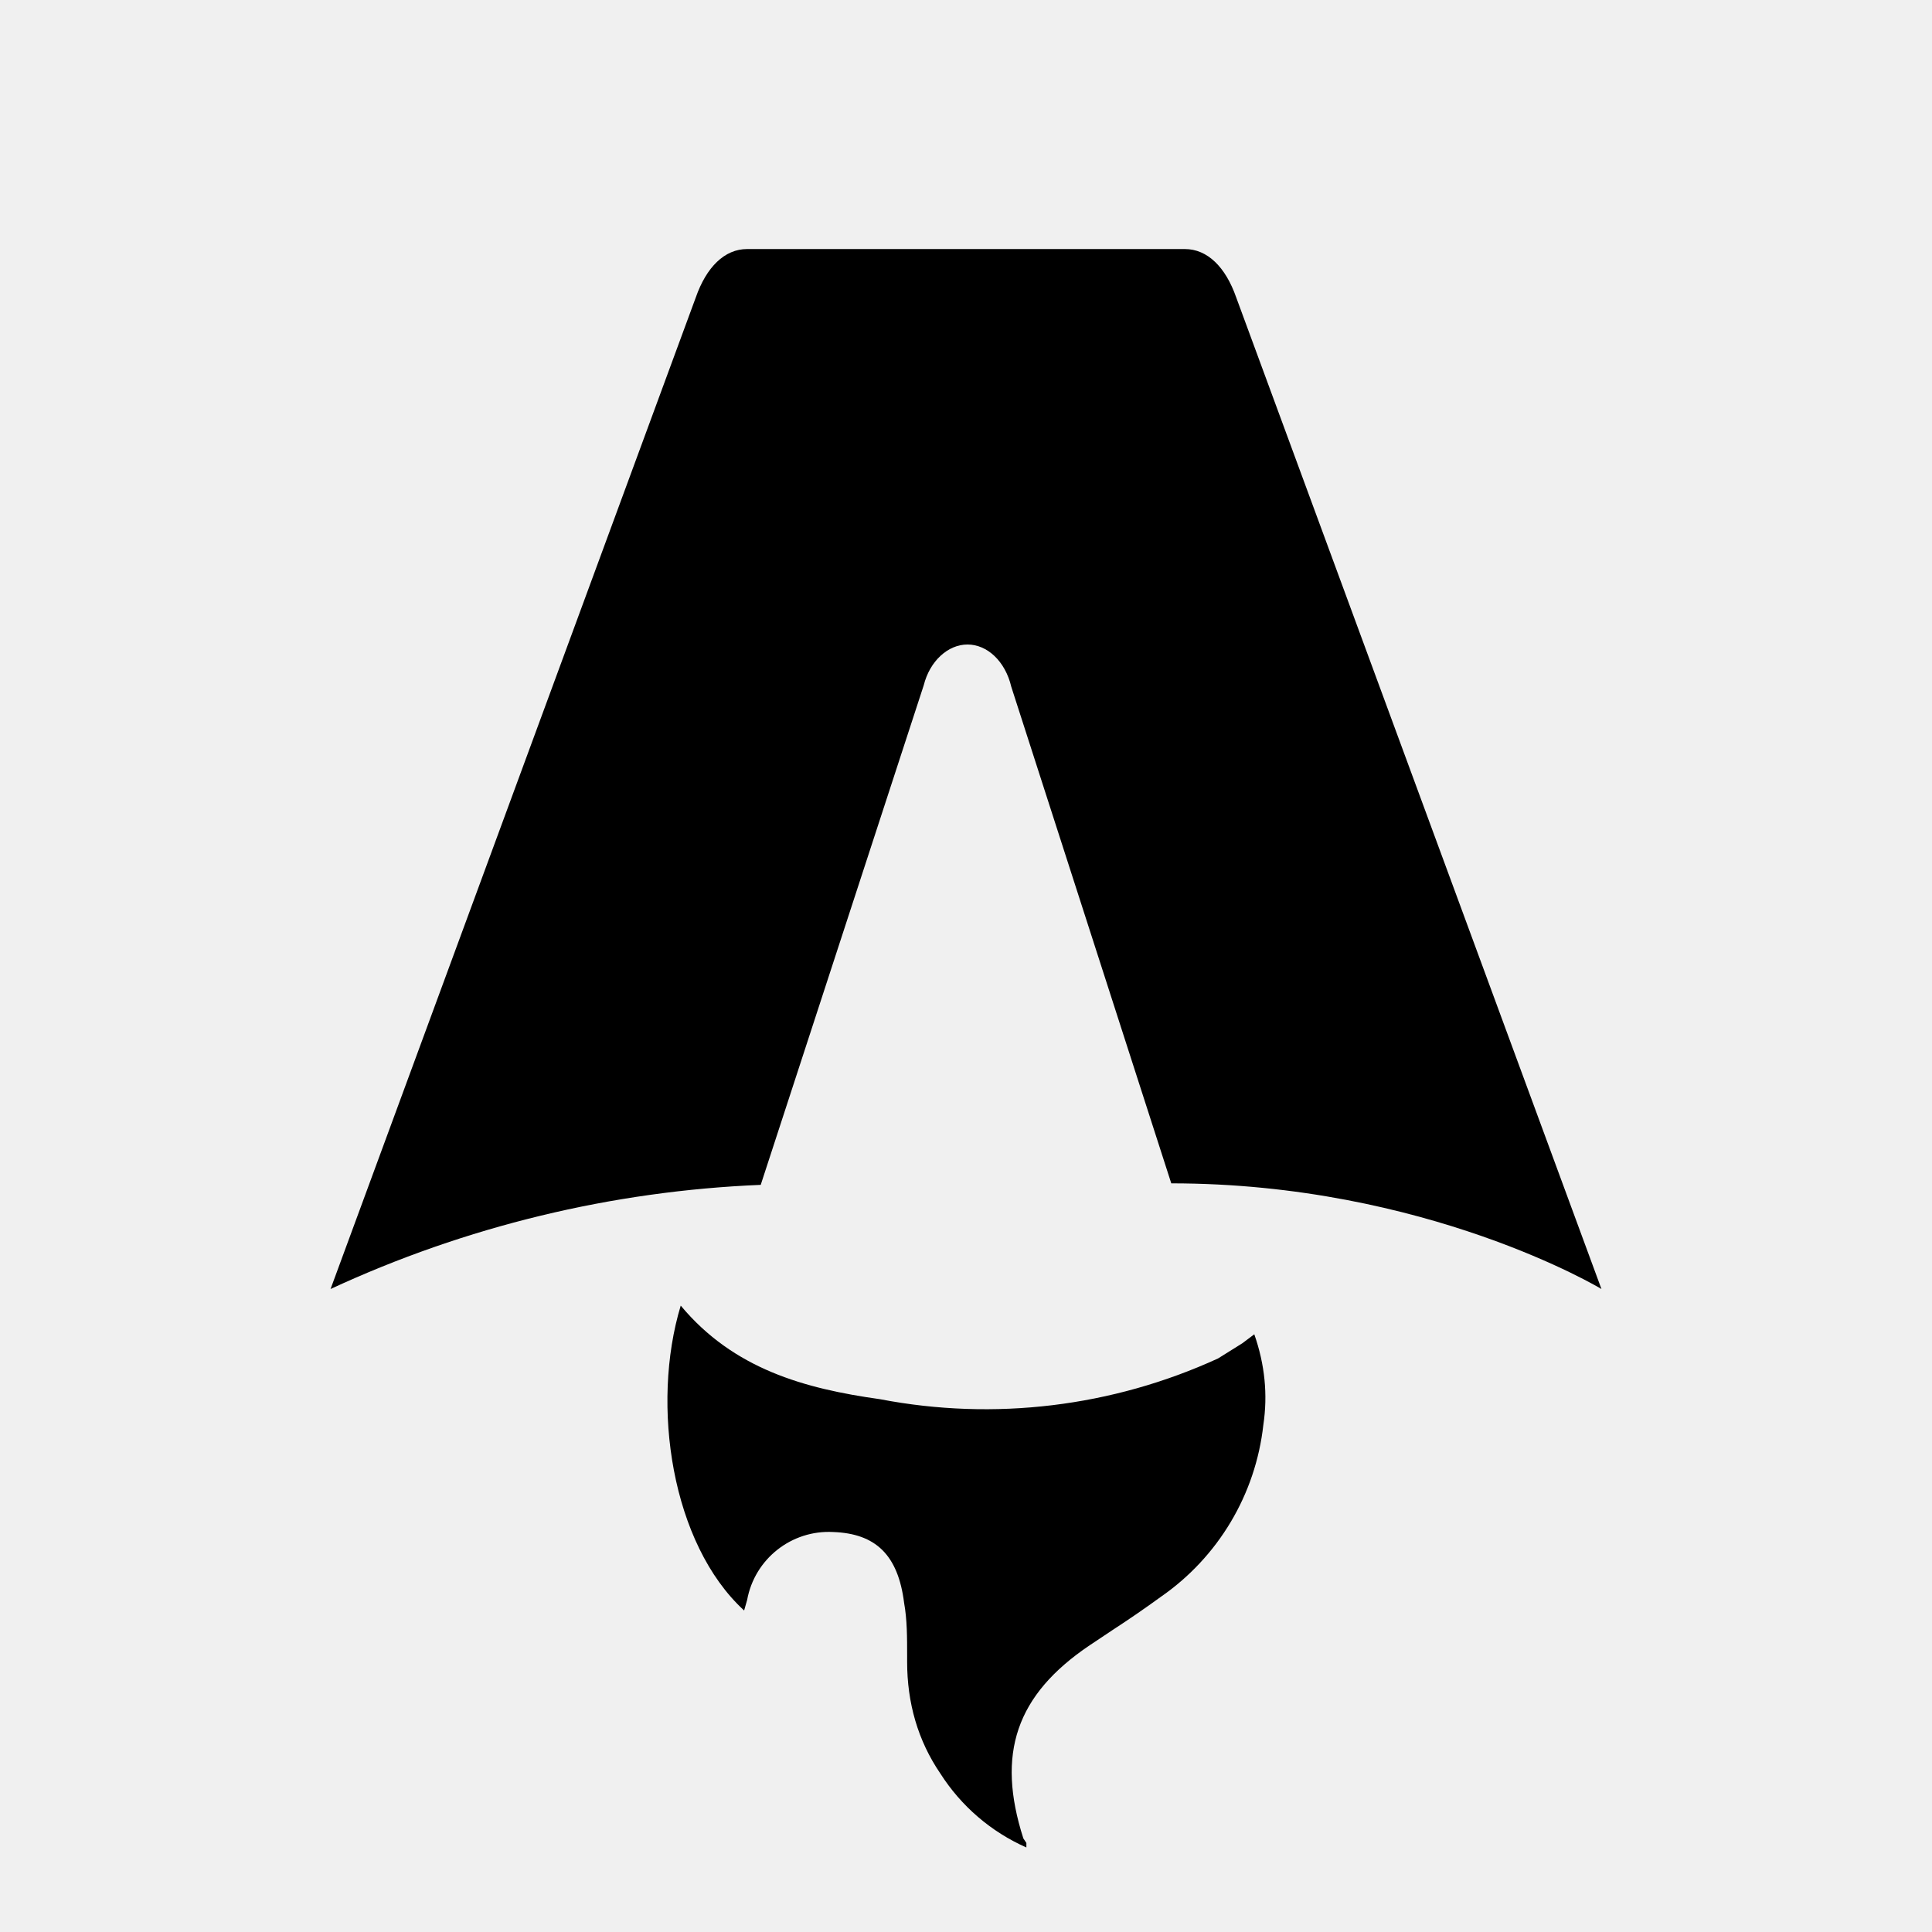
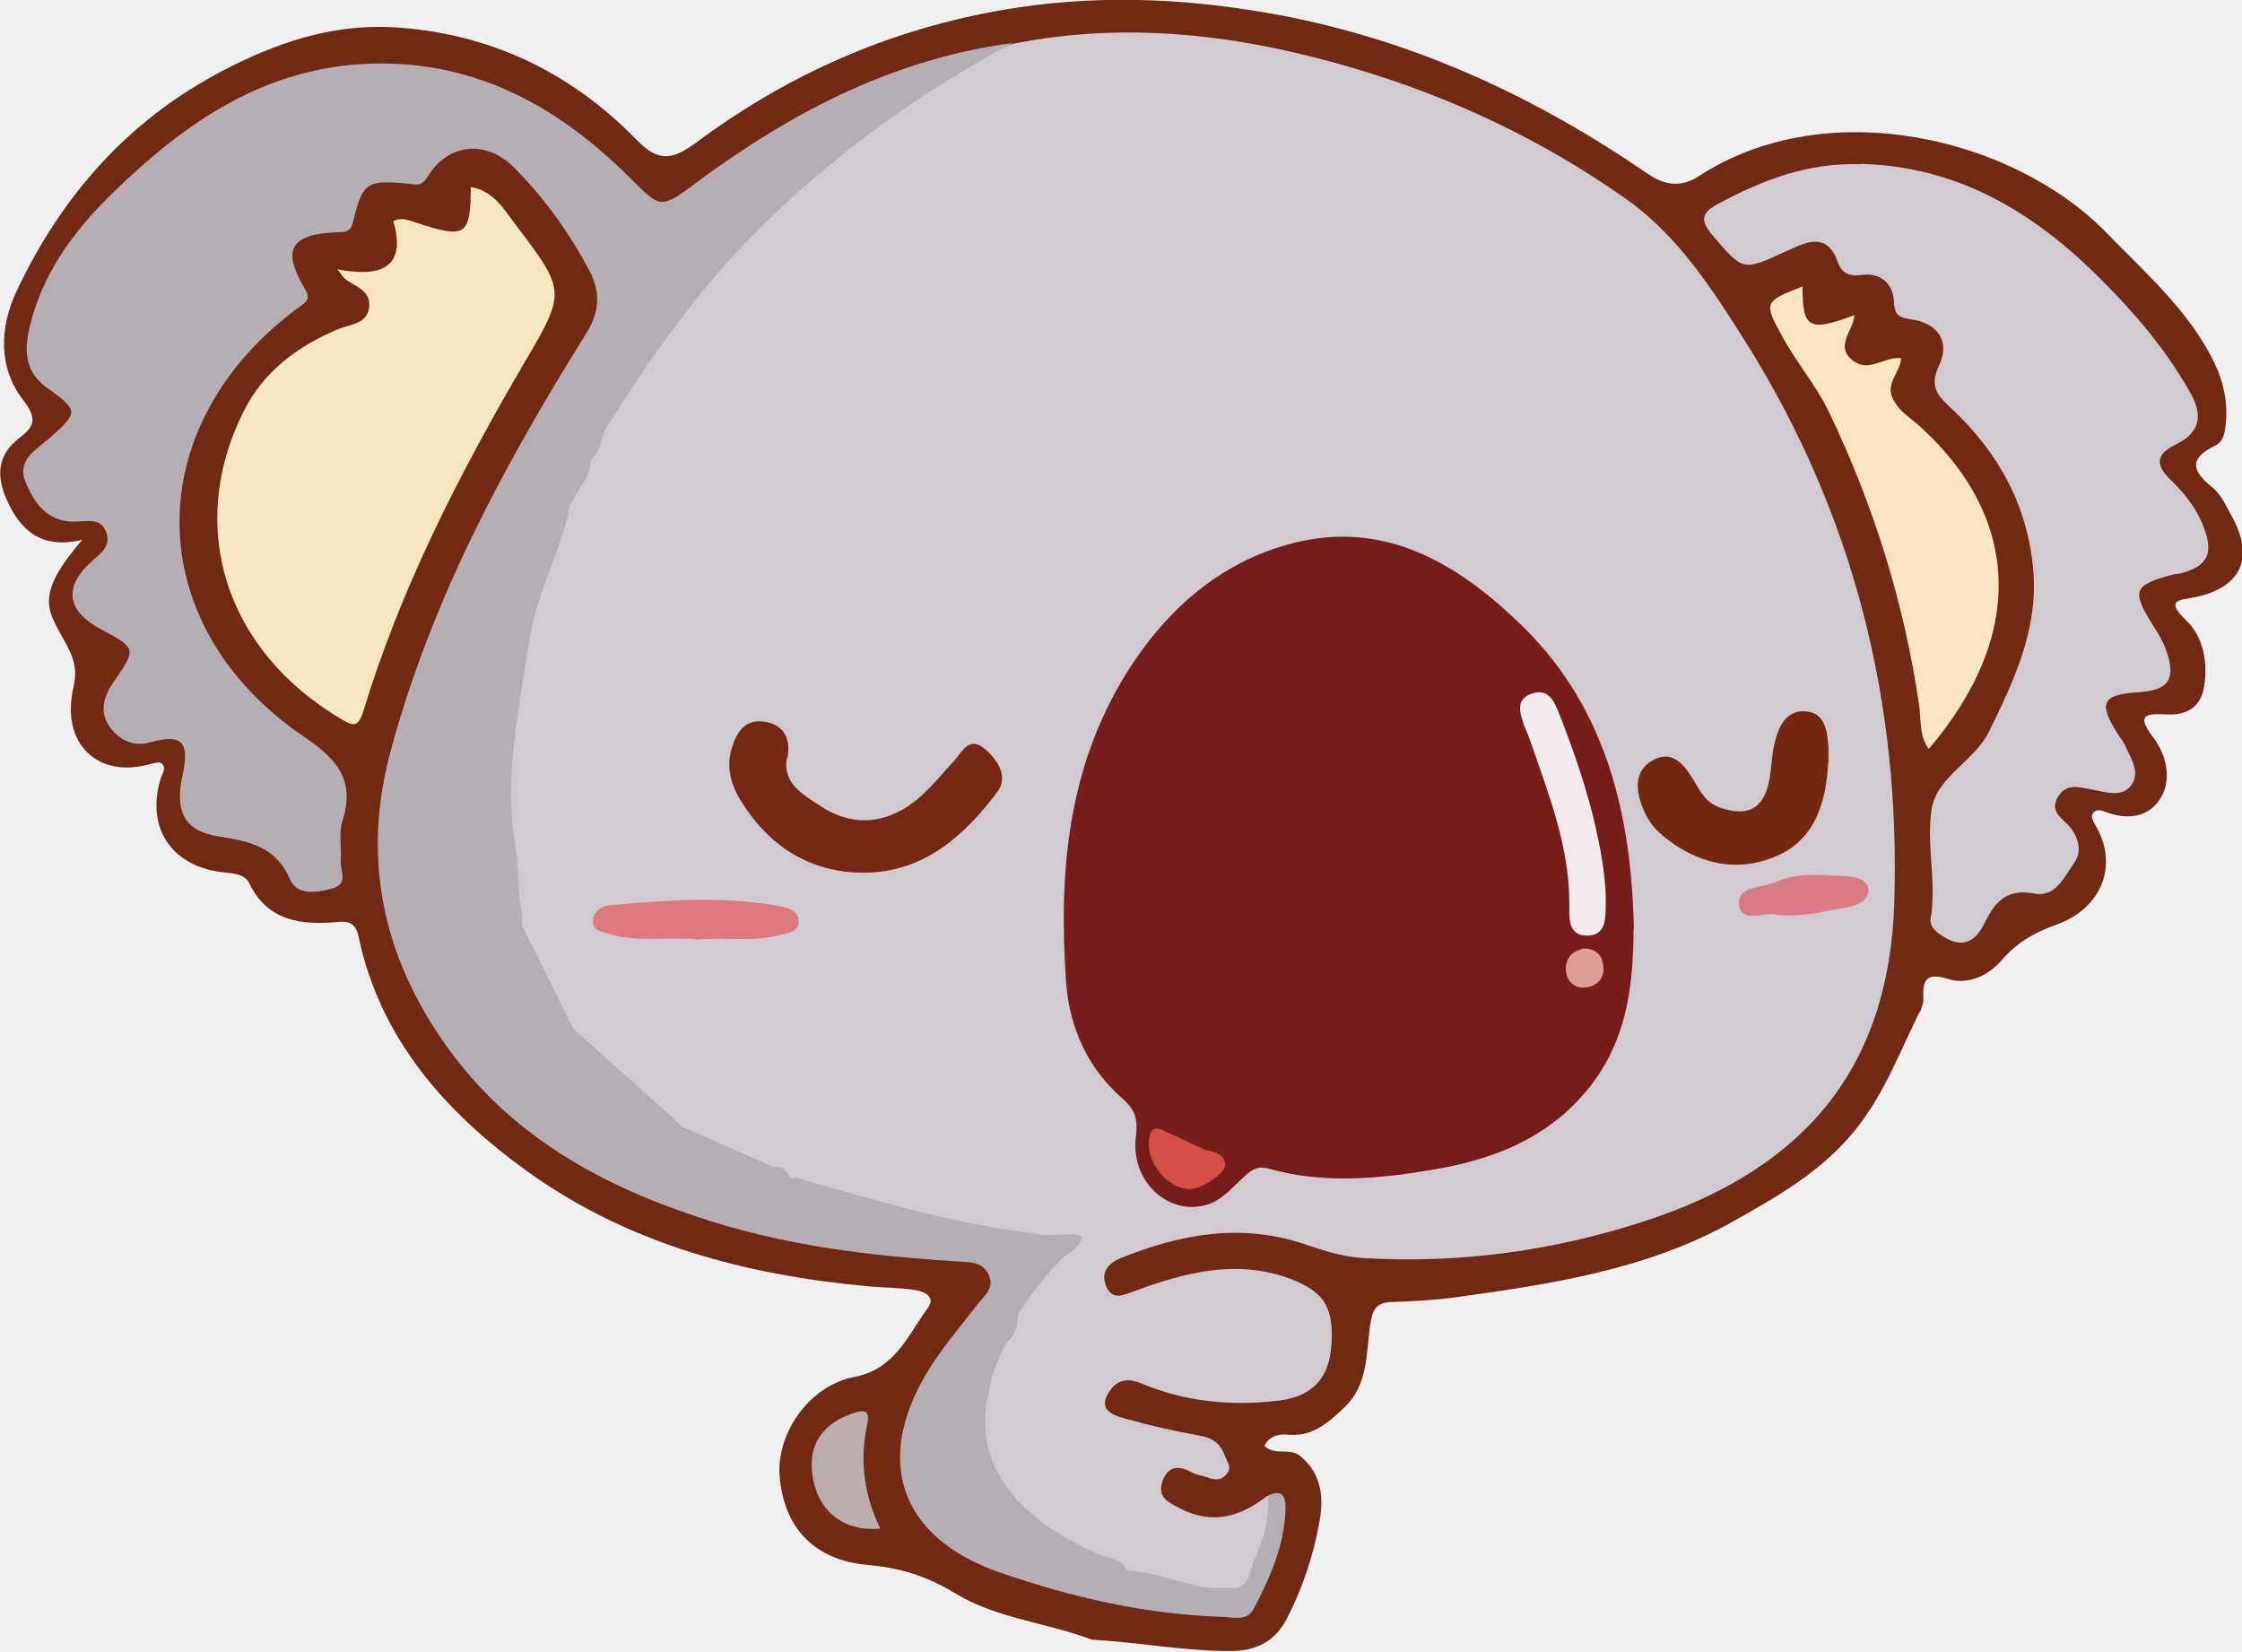
- <svg xmlns="http://www.w3.org/2000/svg" fill="none" viewBox="0 0 128 128">
-   <path d="M50.4 78.5a75.1 75.1 0 0 0-28.5 6.9l24.2-65.7c.7-2 1.9-3.2 3.4-3.2h29c1.5 0 2.7 1.2 3.4 3.2l24.2 65.7s-11.6-7-28.5-7L67 45.5c-.4-1.7-1.6-2.8-2.9-2.8-1.3 0-2.5 1.1-2.9 2.7L50.4 78.5Zm-1.1 28.2Zm-4.2-20.2c-2 6.6-.6 15.8 4.2 20.2a17.5 17.5 0 0 1 .2-.7 5.5 5.5 0 0 1 5.7-4.5c2.8.1 4.3 1.5 4.7 4.7.2 1.1.2 2.3.2 3.5v.4c0 2.7.7 5.2 2.2 7.4a13 13 0 0 0 5.7 4.9v-.3l-.2-.3c-1.8-5.6-.5-9.5 4.4-12.8l1.5-1a73 73 0 0 0 3.2-2.2 16 16 0 0 0 6.8-11.4c.3-2 .1-4-.6-6l-.8.6-1.6 1a37 37 0 0 1-22.4 2.7c-5-.7-9.7-2-13.2-6.2Z" />
-   <style>
-         path { fill: #000; }
-         @media (prefers-color-scheme: dark) {
-             path { fill: #FFF; }
-         }
-     </style>
+ <svg xmlns="http://www.w3.org/2000/svg" id="a" viewBox="0 0 70.86 52.19">
+   <path d="M60.68,31.96c-.64,1.28-1.12,2.61-2.05,3.76-1.06,1.31-2.45,2.09-3.85,2.88-2.72,1.53-5.75,1.98-8.77,2.4-.68.09-1.37.13-2.05.15-.53.02-.59.32-.66.76-.13.9-.05,1.85-.82,2.58-.52.49-1.01.93-1.79.85-.26-.02-.54.02-.73.35.32.33.81.05,1.14.33.71.59.74,1.38.59,2.14-.19,1.03-.52,2.02-1,2.96-.38.75-.97,1.06-1.81,1.06-1.47,0-2.91-.28-4.37-.36-1.43-.54-3.02-.67-4.33-1.47-.87-.53-1.72-.8-2.73-.89-1.73-.14-2.69-1.2-2.81-2.83-.1-1.3.91-2.83,2.35-3.11,1.31-.25,1.69-1.31,2.32-2.16.29-.38-.1-.54-.38-.59-.5-.08-1.02-.07-1.52-.12-3.9-.36-7.62-1.36-10.8-3.67-2.52-1.83-4.59-4.14-5.27-7.35-.09-.44-.29-.53-.67-.49-1.16.1-2.21-.02-2.8-1.24-.15-.3-.56-.3-.89-.34-1.59-.21-2.37-1.43-1.9-2.96.05-.17.2-.33.02-.48-.06-.05-.22,0-.33.02-1.67.49-2.86-.63-2.45-2.41.14-.62,0-.96-.29-1.49-.56-1-.91-1.45.57-3.18-1.29.31-1.96-.3-2.39-1.27-.32-.73-.31-1.39.38-1.93.45-.35.64-.58.14-1.22-.78-1-.75-2.29-.21-3.43,1.42-3.01,3.51-5.4,6.51-6.97,1.7-.89,3.45-1.48,5.37-1.38,3.02.17,5.6,1.39,7.7,3.54.7.72,1.12.68,1.91.1,3.04-2.26,6.44-3.71,10.21-4.27,2.78-.41,5.53-.26,8.29.26,4.23.81,8.02,2.57,11.55,4.99.52.36,1.04.47,1.63.09,4.08-2.66,9.98-1.2,12.88,1.78,1.25,1.29,2.62,2.47,3.42,4.12.29.6.42,1.24.36,1.91-.03.28-.07.57-.33.7-.84.4-.76.79-.1,1.32.29.23.45.62.64.96.69,1.28.27,2.2-1.16,2.51-.44.1-1.03.04-.3.74.54.52.69,1.33.56,2.1-.1.62-.53.9-1.16.87-.55-.02-1.06-.07-.45.72.4.52.59,1.26.28,1.85-.36.68-1.08.79-1.81.5-.15-.06-.31-.08-.39.08-.04.08.02.23.08.32.76,1.25.26,2.66-1.26,3.19-.68.24-1.22.57-1.68,1.1-.44.51-1.07.79-1.7.6-.77-.24-.8.11-.78.67,0,.11-.06.23-.09.35Z" style="fill:#712914; stroke-width:0px;" />
+   <path d="M31.98,1.39c3.68-.74,7.28-.28,10.82.77,3.09.91,5.98,2.28,8.61,4.14,1.66,1.18,2.75,2.9,3.82,4.6,3.36,5.39,4.84,11.29,4.64,17.63-.16,5.12-2.73,8.4-7.94,10.08-2.87.93-5.83,1.33-8.85,1.15-.67-.04-1.28-.25-1.91-.46-1.99-.65-3.9-.29-5.77.47-.36.15-.61.42-.45.85.19.49.53.32.89.19,1.59-.59,3.21-1.02,4.9-.41,1.12.41,1.45.94,1.33,2.22-.09.96-.62,1.53-1.69,1.65-1.48.17-2.94.03-4.31-.55-.59-.25-.9.02-1.09.4-.23.47.25.62.57.71.78.22,1.57.4,2.36.54.4.07.65.23.79.61.08.22.28.41.03.65-.18.18-.38.13-.58.06-.17-.06-.36-.08-.51-.17-.45-.25-.77-.13-.91.33-.15.49.21.63.58.83,1.03.52,1.9.25,2.74-.4.06-.01.15-.02.16,0,.31.79-.4,2.64-1.18,3.11-.25.05-.49.04-.74.04-.91-.13-1.79-.38-2.67-.63-1.09-.53-2.24-.93-3.17-1.77-1.24-1.12-1.87-2.43-1.41-4.12.11-.53.28-1.04.58-1.49.21-.27.32-.58.39-.91.34-.74.89-1.33,1.45-1.91.14-.11.29-.21.46-.33-.21-.09-.4,0-.59-.02-.18,0-.36,0-.54,0-2.57-.31-5.07-.95-7.52-1.77-.09-.02-.17-.06-.26-.1-.23-.12-.44-.28-.7-.35-.99-.29-1.9-.76-2.78-1.29-1.23-.96-2.44-1.93-3.5-3.09-.12-.13-.21-.27-.3-.42-.49-.99-1.04-1.94-1.4-2.99-.04-.14-.07-.28-.09-.42-.41-2.16-.38-4.32-.13-6.51.23-2.05.87-3.96,1.55-5.87.14-.69.58-1.24.83-1.88.2-.38.32-.81.55-1.18,2.49-4.55,6.15-8,10.42-10.84.77-.51,1.62-.88,2.51-1.14Z" style="fill:#d1cad1; stroke-width:0px;" />
+   <path d="M16.5,28.93c0,.12,0,.24.01.36-.08,1.44-.08,1.46-1.71,1.48-.58,0-.85.1-.59.76.22.57.37.79.83.17.38-.5.93-.64,1.36-.08.42.55,1.09.21,1.55.56.06.12.13.23.19.35.38.72,1.11,1.24,1.2,2.15.03.35.43.37.71.43.52.11,1.05.2,1.51.5l2.88,1.27c.22.05.2.48.54.35.06,0,.12,0,.17,0,.23.42-.08.52-.37.63-.24.09-.53.05-.85.4.99-.3,1.77-.17,2.42.49.16.16.42.23.57.05.43-.53.98-.35,1.39-.14.87.44,1.88.36,2.73.78.77.38,1.36.33,1.85-.41h.54c.19.2.4.4.18.7-.55.54-1.02,1.16-1.44,1.81-.27.24-.18.62-.36.9-.24.46-.44.93-.54,1.44-.24.42-.58.68-1.09.66-.34-.01-.6.06-.59.48,0,1.39.74,2.44,1.66,3.36.42.42,1.09.24,1.63.39.92.25,1.8.62,2.73.87.93.02,1.78.46,2.69.55.24.19.48.19.72,0,.5-.08.46-.54.61-.86.31-.65.49-1.33.44-2.06.51-.25.57.1.56.45-.04,1.13-.49,2.15-1.01,3.13-.21.4-.63.26-.98.25-2.42-.08-4.75-.61-7.03-1.4-3.25-1.12-4.06-3.67-2.13-6.61.43-.65.93-1.24,1.41-1.86.22-.28.55-.52.36-.94-.18-.4-.56-.4-.92-.42-2.79-.17-5.55-.5-8.22-1.39-3.2-1.05-6.03-2.64-8.02-5.45-1.99-2.81-2.66-5.88-1.75-9.27,1.28-4.77,3.58-9.05,6.17-13.19.48-.76.46-1.39.09-2.07-.64-1.19-1.43-2.29-2.39-3.24-.87-.85-2.06-.72-2.69.32-.21.35-.42.24-.67.22-1.26-.11-1.39-.04-1.69,1.21-.08.34-.26.32-.51.33-1.45.06-1.75.53-1.04,1.74.19.33.15.41-.12.6-5.11,3.71-5.1,10.05.1,13.59,1.09.74,1.64,1.39,1.23,2.69-.12.38-.02.84-.05,1.25-.02.32.27.73-.3.88-.5.14-1.09.19-1.3-.29-.45-1.06-1.3-1.21-2.28-1.37-1.07-.17-1.37-.79-1.12-1.93.23-1.06-.02-1.32-1.02-1.04-.53.15-.96-.06-1.27-.47-.35-.47-.21-.98.1-1.42.74-1.08.75-1.07-.42-1.7-1.05-.57-1.16-1.33-.26-2.13.28-.25.59-.45.47-.88-.14-.47-.53-.4-.89-.38-.92.07-1.37-.51-1.67-1.24-.29-.71.34-1.03.74-1.38.93-.83.96-.87-.07-1.61-.67-.48-.72-1.13-.56-1.84.39-1.73,1.39-3.09,2.63-4.3,2.3-2.24,4.83-4.01,8.23-4.1,3.29-.08,5.88,1.37,8.13,3.61.98.98.97.99,2.1.15,3-2.22,6.23-3.91,9.99-4.41-2.79,1.49-5.33,3.3-7.63,5.5-2.04,1.95-3.66,4.19-5.14,6.56-.07.06-.15.11-.24.09q-.93-.26-1.36.78c.32.22.77-.14,1.05.21.02.7-.68,1.12-.73,1.8-.24.21-.55.39-.78.09-.42-.55-.62-.2-.86.14-.46.67-.77,1.42-1.15,2.13.99.21,1.66,1.99,1.01,2.76-.36.43-.84.38-1.32.15-.22-.11-.26-.4-.5-.49-.38,1.32-1.03,2.55-1.34,3.88-.24,1.03-.59,2.1.46,2.99.42.35.5.88.12,1.27.9-.18,1.9-.37,2.92-.32Z" style="fill:#b6aeb5; stroke-width:0px;" />
+   <path d="M58.84,5.18c2.92.08,5.27,1.42,7.31,3.4,1.18,1.15,2.27,2.39,3.08,3.84.39.69.33,1.24-.45,1.62-.55.27-.74.58-.18,1.12.42.41.81.88,1.03,1.45.35.88.17,1.28-.74,1.52-.06.01-.12,0-.18.02-1.29.34-1.35.51-.67,1.6.16.25.32.51.42.79.33.92.09,1.28-.89,1.34-1.13.07-1.26.34-.64,1.31.08.13.18.24.24.38.17.4.5.84.18,1.26-.29.38-.79.2-1.19.13-.42-.07-.84-.24-1.12.23-.28.48.17.68.4.97.26.33.36.76.13,1.09-.31.44-.6,1.12-1.27.99-.89-.17-1.25.27-1.58.94-.27.55-.67.82-1.3.42-.29-.18-.47-.35-.38-.7.01-.06.02-.12.02-.18.1-1.05-.17-2.12-.01-3.14.16-1.04,1.35-1.51,1.82-2.47.8-1.63,1.56-3.25,1.39-5.12-.18-2.03-1.11-3.7-2.58-5.08-.41-.38-.72-.66-.4-1.35.37-.77-.03-1.35-.89-1.47-.37-.05-.51-.14-.53-.53-.02-.62-.44-.95-1.02-.87-.46.06-.65-.09-.78-.47-.23-.63-.67-.69-1.22-.45-.14.06-.27.12-.41.18-1.36.63-1.34.61-2.3-.51-.39-.46-.38-.7.16-.99,1.42-.77,2.88-1.32,4.53-1.26Z" style="fill:#d1cad1; stroke-width:0px;" />
+   <path d="M10.66,8.51q2.35.46,1.77-1.52c.27-.14.52-.02.77.06,1.52.5,1.67.4,1.68-1.14.71.12,1.04.69,1.4,1.17,1.63,2.14,1.61,2.14.26,4.44-2.04,3.49-3.88,7.08-5.06,10.97-.16.51-.33.45-.67.25-3.7-2.17-4.92-6.08-3.13-9.7.64-1.3,1.73-2.11,3.04-2.65.37-.15.89-.15.95-.69.05-.53-.45-.64-.77-.89-.06-.05-.1-.13-.25-.31Z" style="fill:#f6e7c0; stroke-width:0px;" />
+   <path d="M56.97,9.05c0,1.33.19,1.45,1.64.91-.03.5-.65.99-.03,1.45.51.37.96-.15,1.51-.09-.03.44-.49.79-.28,1.25.19.43.6.65.93.96,3.15,2.91,3.25,6.59.22,10.14-.31-.42-.24-.91-.3-1.35-.47-3.25-1.44-6.35-2.86-9.31-.4-.83-1.02-1.55-1.46-2.36-.61-1.1-.59-1.12.64-1.6Z" style="fill:#fbe4c2; stroke-width:0px;" />
+   <path d="M27.82,48.31c-1.1.1-1.89-.48-2.11-1.51-.22-1.02.2-1.76,1.18-2.11.32-.11.64-.21.52.32-.25,1.14-.1,2.24.41,3.3Z" style="fill:#bcadae; stroke-width:0px;" />
+   <path d="M51.63,29.35c-.01,1.7-.18,3.33-1.22,4.78-1.25,1.73-3.05,2.48-5.03,2.82-1.74.3-3.51.48-5.26-.01-.34-.1-.53,0-.78.23-.39.35-.73.8-1.29.93-1.2.28-2.32-.82-2.15-2.17.06-.48.02-.82-.38-1.17-1.14-.99-1.73-2.27-1.83-3.78-.23-3.4.05-6.71,1.91-9.7,1.3-2.09,3.11-3.64,5.5-4.17,2.86-.63,5.14.83,7.06,2.72,2.63,2.6,3.4,5.95,3.48,9.52Z" style="fill:#761c1b; stroke-width:0px;" />
+   <path d="M16.5,28.93c-1.17.49-2.46.26-3.67.63.22-.36.84-.25.79-.84-.03-.45-.34-.67-.65-.91-.3-.23-.42-.54-.43-.94-.04-1.53.48-2.93,1.07-4.3.17-.39.36-.75.37-1.18,0-.35.05-.66.44-.82.12.24.21.49.36.7.25.36.64.28.99.22.33-.06.37-.34.38-.63.01-.39-.03-.77-.14-1.15-.27-.94-.38-1-1.24-.44-.13-.76.55-1.15.71-1.74.13-.47.43-.93.75-1.32.27-.33.65-1.19,1.02-.02.12.39.47,0,.7.11-.35,1.36-1.03,2.61-1.23,4-.32,2.14-.8,4.27-.43,6.47.12.7.05,1.43.22,2.13Z" style="fill:#b5aeb5; stroke-width:0px;" />
+   <path d="M24.87,23.95c-.14.83.52,1.16,1.04,1.51.8.54,1.68.63,2.55.16.7-.37,1.17-1.01,1.7-1.58.26-.28.47-.81.99-.35.41.36.72.87.37,1.34-1.05,1.4-2.34,2.54-4.2,2.55-1.7.01-3.02-.83-3.91-2.28-.3-.49-.46-1.03-.29-1.63.16-.54.43-.96,1.06-.86.6.1.82.54.71,1.14Z" style="fill:#752714; stroke-width:0px;" />
+   <path d="M57.78,24.1c-.06,1.26-.42,2.44-1.64,2.96-1.27.54-2.52.24-3.6-.66-.29-.24-.49-.53-.62-.87-.23-.57-.27-1.19.33-1.51.61-.33.98.14,1.28.64.21.35.39.72.85.87.84.28,1.34.05,1.53-.82.08-.38.08-.78.16-1.15.12-.55.35-1.12.99-1.08.63.04.7.64.73,1.17,0,.15,0,.3,0,.45Z" style="fill:#732711; stroke-width:0px;" />
+   <path d="M35.6,49.63c-1.06.14-1.95-.48-2.93-.7-.46-.11-.96.16-1.36-.18-.86-.72-1.47-1.61-1.82-2.67-.09-.27-.06-.58-.13-.88-.15-.64-.04-1.12.8-.89.5.14.72-.37,1.12-.44-.73,2.73,1.41,4.36,3.43,5.25.31.14.73.11.9.5Z" style="fill:#b5aeb5; stroke-width:0px;" />
+   <path d="M32.89,39.02c-.36,1.06-.47,1.1-1.53.77-1.16-.35-2.34-.65-3.5-.99-.26-.08-.42-.3-.66.14-.22.41-.69.39-1.03-.03-.55-.68-1.24-.76-2.01-.47-.22.08-.47.25-.59-.11-.11-.32.2-.37.37-.52.36-.3,1.08.16,1.2-.6,2.55.74,5.09,1.49,7.74,1.8Z" style="fill:#b5aeb5; stroke-width:0px;" />
+   <path d="M22.01,29.69c-.93-.1-1.87.11-2.77-.18-.23-.07-.52-.1-.5-.41.02-.31.27-.47.55-.49,1.78-.16,3.57-.3,5.35.03.26.05.58.13.6.45.03.36-.32.38-.57.45-.88.25-1.79.06-2.67.16Z" style="fill:#dd787f; stroke-width:0px;" />
+   <path d="M17.94,32.17c-.67,0-1.35.27-1.85-.58-.24-.41-.74-.03-1,.35-.16.23-.26.63-.56.61-.33-.02-.35-.43-.45-.71q-.46-1.29.96-1.29c.21,0,.42-.02.63,0,.56.06.88-.06.58-.7-.14-.29.03-.44.27-.56.48.96.95,1.92,1.43,2.88Z" style="fill:#b5aeb5; stroke-width:0px;" />
+   <path d="M56.07,28.9c-.27-.08-1,.29-1.1-.27-.11-.63.71-.56,1.14-.75.7-.32,1.47-.22,2.21-.19.29.01.7.09.73.4.04.37-.38.54-.69.59-.7.11-1.4.33-2.3.22Z" style="fill:#d87b86; stroke-width:0px;" />
+   <path d="M21.55,35.59c-.73-.12-1.47-.24-2.2-.38-.1-.02-.28-.13-.27-.18.16-.98-.68-1.54-.95-2.33-.02-.05,0-.12,0-.18,1.14,1.02,2.28,2.05,3.42,3.07Z" style="fill:#b5aeb5; stroke-width:0px;" />
+   <path d="M18.66,14.53c-.06,0-.12.02-.18,0-.4-.13-1.04.54-1.16-.05-.1-.49.4-1.07.82-1.5.17-.18.28-.14.41.06.15.23.35.41.65.42-.22.34-.18.81-.54,1.08Z" style="fill:#b5aeb5; stroke-width:0px;" />
+   <path d="M33.61,39.72c-.06-.23-.12-.47-.18-.7.25.03.52-.09.77.08-.1.31-.33.48-.59.62Z" style="fill:#b5aeb5; stroke-width:0px;" />
+   <path d="M31.81,42.43c.08-.32-.22-.78.36-.9.01.35-.08.67-.36.9Z" style="fill:#b5aeb5; stroke-width:0px;" />
+   <path d="M39.01,50.18c-.24.42-.48.42-.72,0,.24,0,.48,0,.72,0Z" style="fill:#b5aeb5; stroke-width:0px;" />
+   <path d="M24.97,37.21c-.4.22-.41-.15-.54-.35.26,0,.44.12.54.35Z" style="fill:#b5aeb5; stroke-width:0px;" />
+   <path d="M17.94,34.9c.03.28-.08.5-.37.6-.35.12-.38-.2-.49-.38-.25-.42-.58-.75-.99-1-.16-.1-.31-.22-.23-.43.07-.18.25-.23.43-.26.85-.15,1.67.57,1.65,1.46Z" style="fill:#b5aeb5; stroke-width:0px;" />
+   <path d="M22.44,37.54c-.38-.18-.77-.17-1.2-.03-.43.15-.63-.25-.85-.51-.13-.15-.12-.35.01-.49.26-.29.61-.26.91-.12.42.2.83.3,1.29.29.3,0,.56.13.52.47-.04.39-.34.44-.69.4Z" style="fill:#b5aeb5; stroke-width:0px;" />
+   <path d="M18.59,35.81c-.05.15-.13.27-.3.26-.16-.01-.27-.12-.27-.28,0-.16.14-.17.25-.18.15,0,.29.01.32.21Z" style="fill:#b5aeb5; stroke-width:0px;" />
+   <path d="M50.75,28.27c0,.09,0,.18,0,.27-.01.45.04,1.02-.58,1.03-.63,0-.57-.57-.57-1.02,0-1.87-.7-3.57-1.29-5.29-.04-.11-.1-.22-.14-.33-.12-.37-.29-.81.22-1,.53-.2.73.21.89.63.47,1.2.89,2.41,1.17,3.67.15.67.27,1.35.3,2.04Z" style="fill:#f2eaec; stroke-width:0px;" />
+   <path d="M37.62,37.58c-.73,0-1.42-.87-1.3-1.6.06-.36.22-.36.48-.24.4.19.8.37,1.2.56.27.13.7.08.72.51.02.27-.74.77-1.1.77Z" style="fill:#d44f47; stroke-width:0px;" />
+   <path d="M50.08,29.98c.44,0,.59.3.6.64,0,.39-.31.59-.65.59-.32,0-.54-.25-.54-.59,0-.38.24-.58.59-.65Z" style="fill:#df9d98; stroke-width:0px;" />
</svg>
